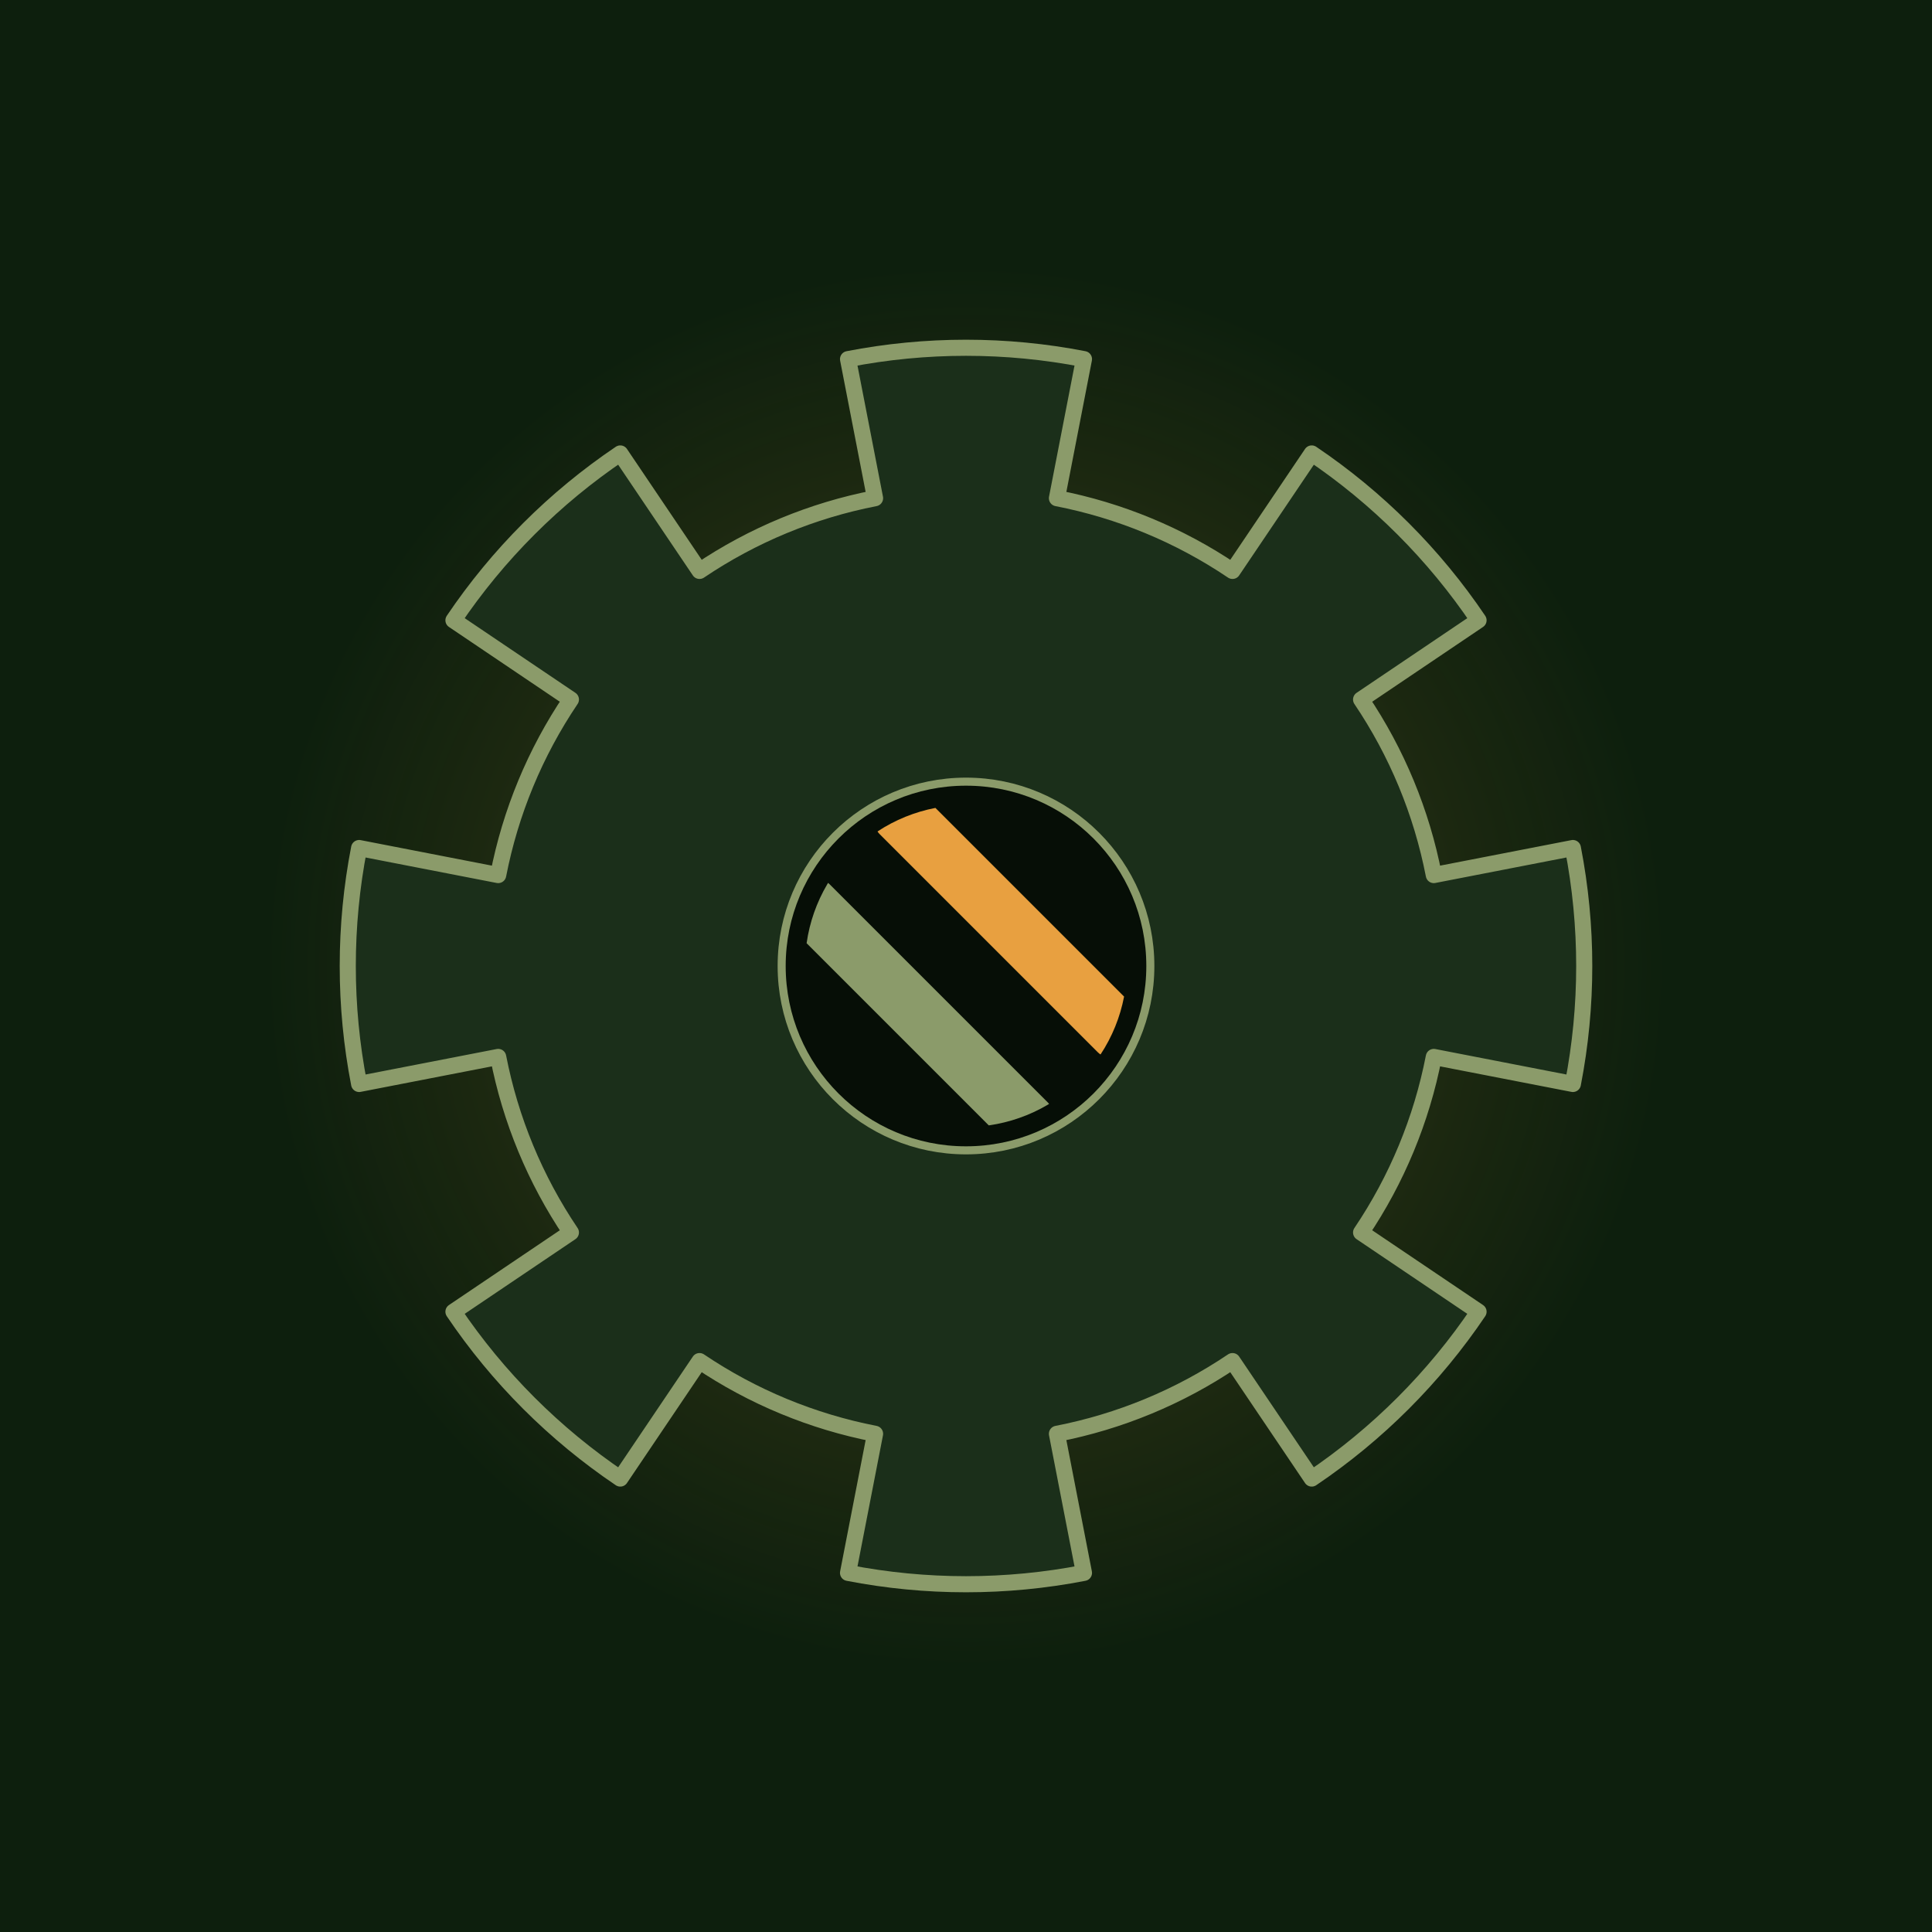
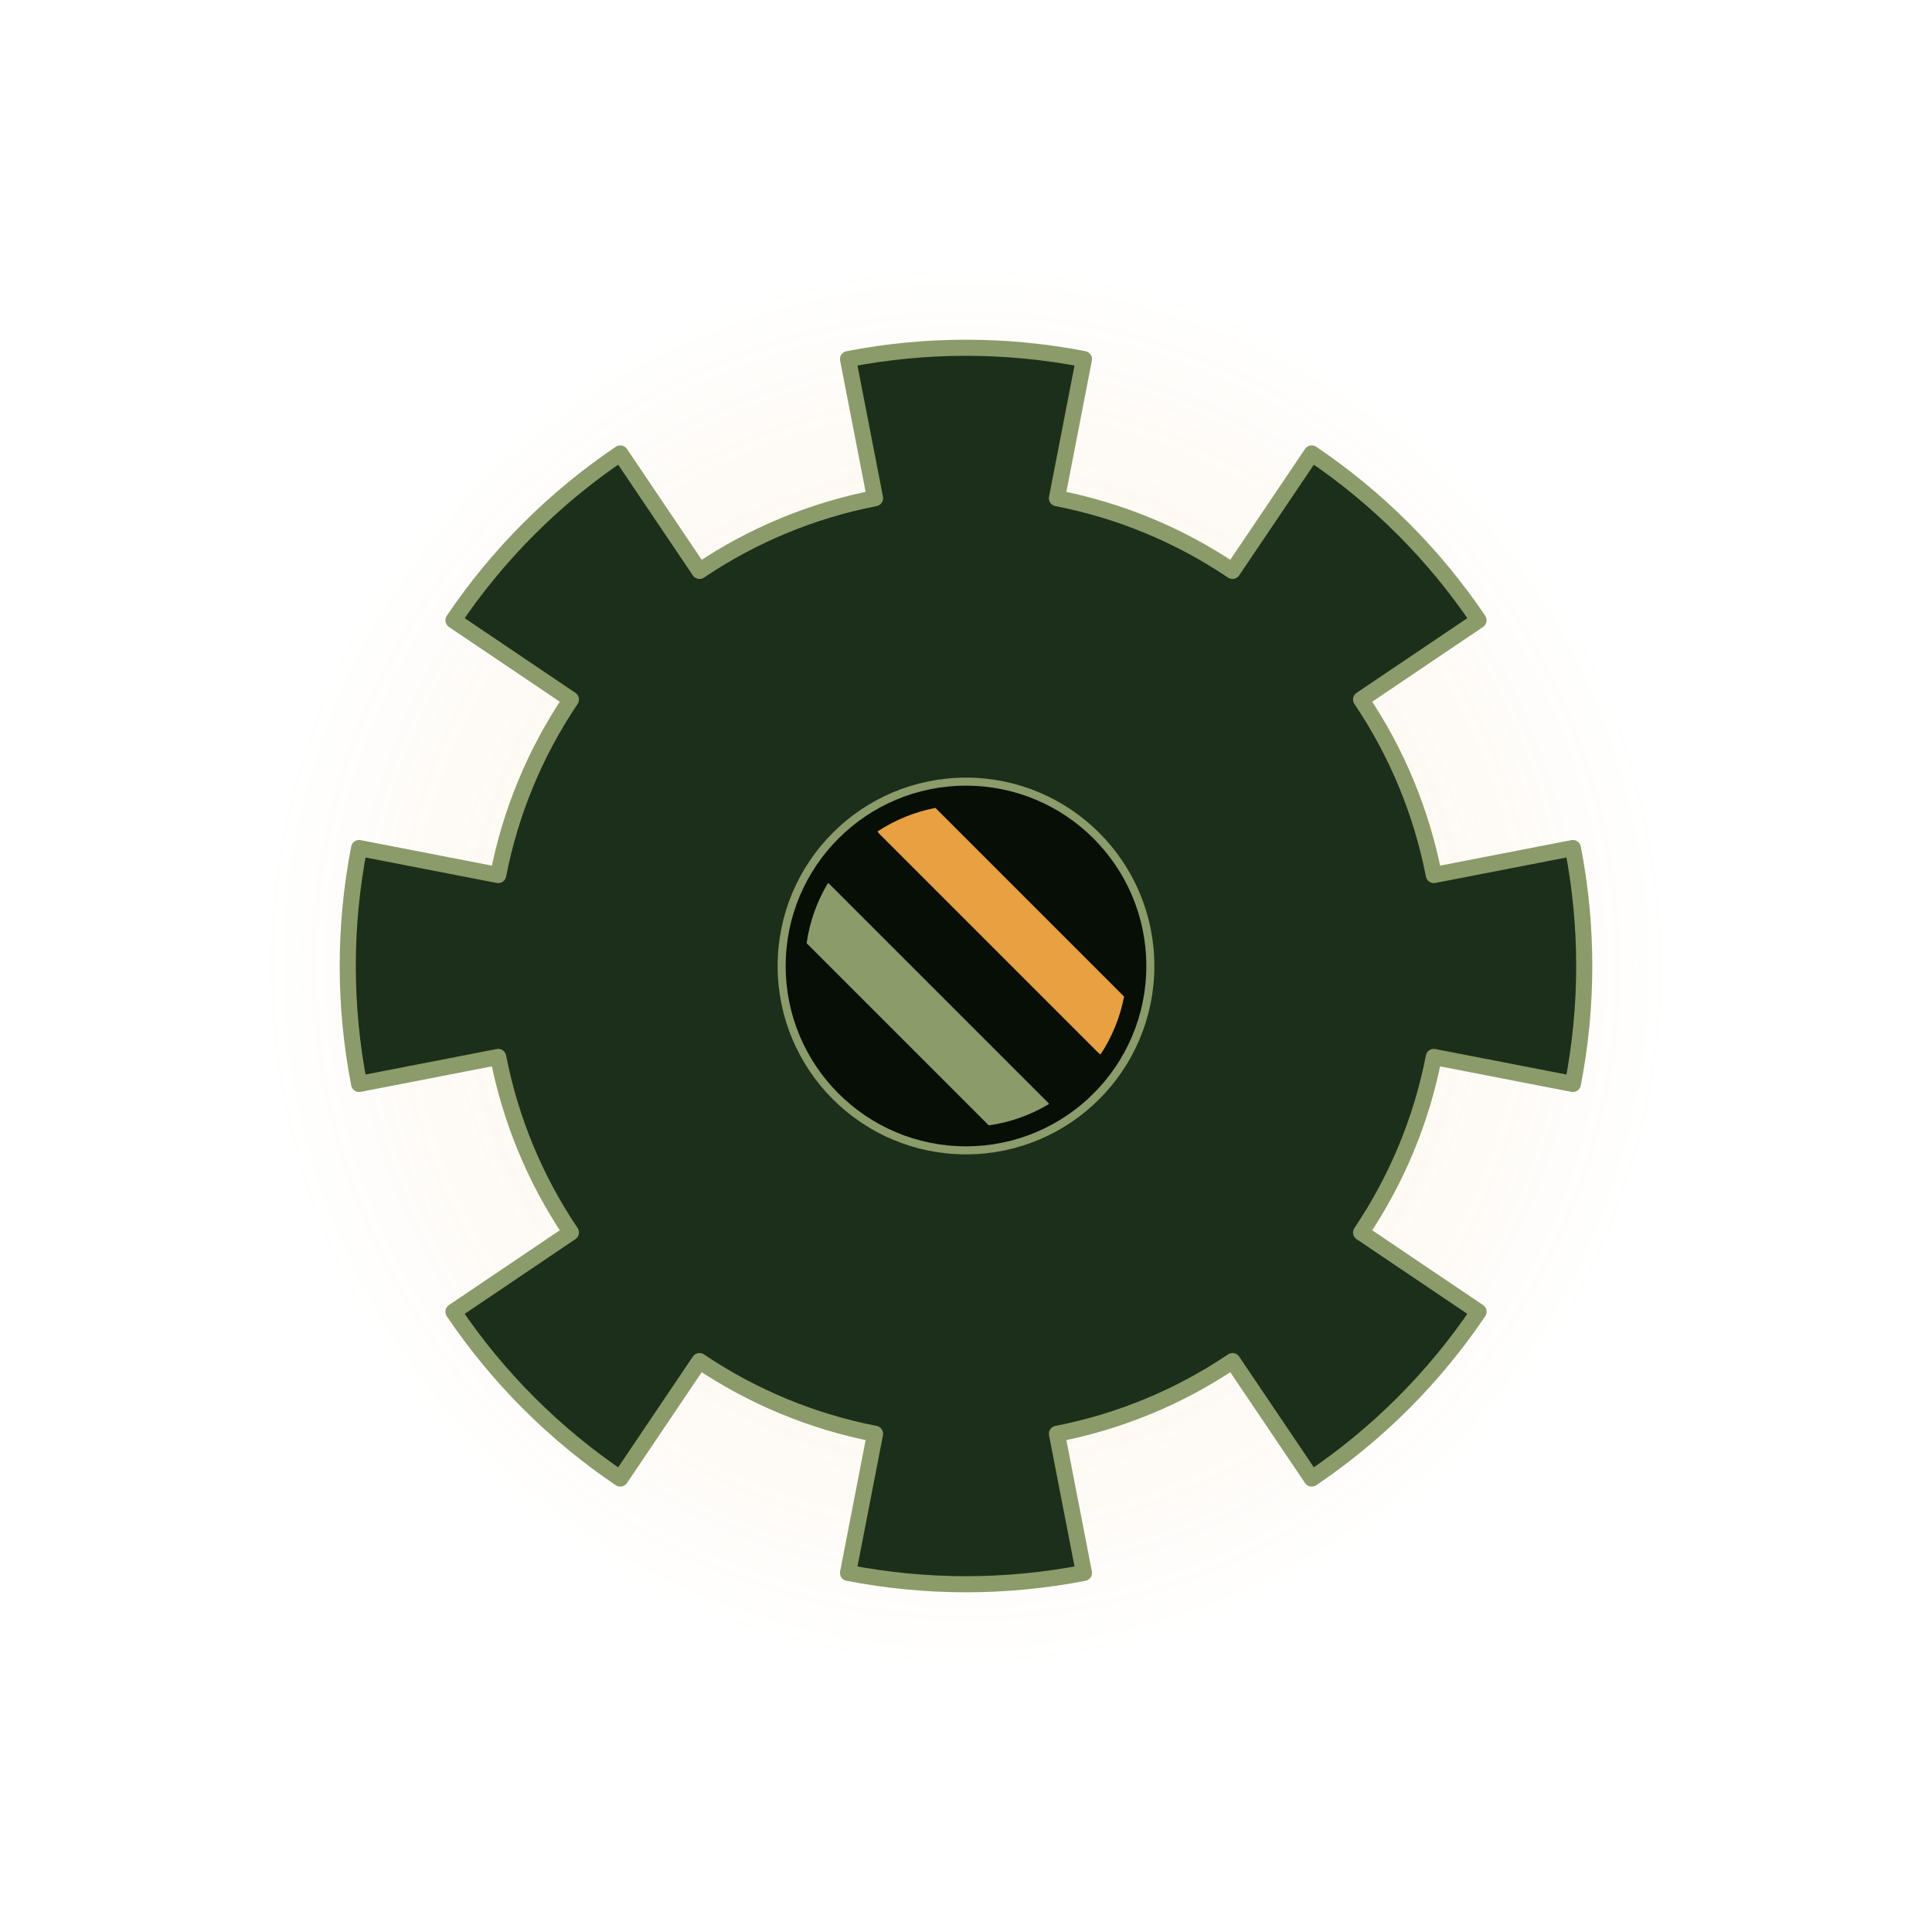
<svg xmlns="http://www.w3.org/2000/svg" viewBox="0 0 300 300" width="300" height="300">
  <defs>
-     <radialGradient id="ag" cx="50%" cy="50%" r="50%">
-       <stop offset="0%" stop-color="#E8A040" stop-opacity="0.40" />
-       <stop offset="50%" stop-color="#E8A040" stop-opacity="0.12" />
+     <radialGradient id="agt" cx="50%" cy="50%" r="50%">
+       <stop offset="0%" stop-color="#E8A040" stop-opacity="0.30" />
+       <stop offset="60%" stop-color="#E8A040" stop-opacity="0.08" />
      <stop offset="100%" stop-color="#E8A040" stop-opacity="0" />
    </radialGradient>
-     <clipPath id="hc">
+     <clipPath id="hct">
      <circle cx="150" cy="150" r="25" />
    </clipPath>
  </defs>
-   <rect width="300" height="300" fill="#0D1F0D" />
-   <circle cx="150" cy="150" r="108" fill="url(#ag)" />
+   <circle cx="150" cy="150" r="108" fill="url(#agt)" />
  <path d="M 135.88 77.36 L 131.682 55.764 A 96 96 0 0 1 168.318 55.764 L 164.12 77.36 A 74 74 0 0 1 191.38 88.651 L 203.683 70.412 A 96 96 0 0 1 229.588 96.317 L 211.349 108.62 A 74 74 0 0 1 222.64 135.88 L 244.236 131.682 A 96 96 0 0 1 244.236 168.318 L 222.64 164.12 A 74 74 0 0 1 211.349 191.38 L 229.588 203.683 A 96 96 0 0 1 203.683 229.588 L 191.38 211.349 A 74 74 0 0 1 164.12 222.64 L 168.318 244.236 A 96 96 0 0 1 131.682 244.236 L 135.88 222.64 A 74 74 0 0 1 108.62 211.349 L 96.317 229.588 A 96 96 0 0 1 70.412 203.683 L 88.651 191.38 A 74 74 0 0 1 77.36 164.12 L 55.764 168.318 A 96 96 0 0 1 55.764 131.682 L 77.36 135.88 A 74 74 0 0 1 88.651 108.62 L 70.412 96.317 A 96 96 0 0 1 96.317 70.412 L 108.62 88.651 A 74 74 0 0 1 135.88 77.36 Z M 178 150 A 28 28 0 1 0 122 150 A 28 28 0 1 0 178 150 Z" fill="#1B2F1A" fill-rule="evenodd" stroke="#8B9B6A" stroke-width="2.5" stroke-linejoin="round" />
  <circle cx="150" cy="150" r="28" fill="#060e06" />
-   <g transform="rotate(-45 150 150)" clip-path="url(#hc)">
+   <g transform="rotate(-45 150 150)" clip-path="url(#hct)">
    <rect x="135" y="124" width="9" height="52" rx="2" fill="#8B9B6A" />
    <rect x="155" y="124" width="9" height="52" rx="2" fill="#E8A040" />
  </g>
</svg>
